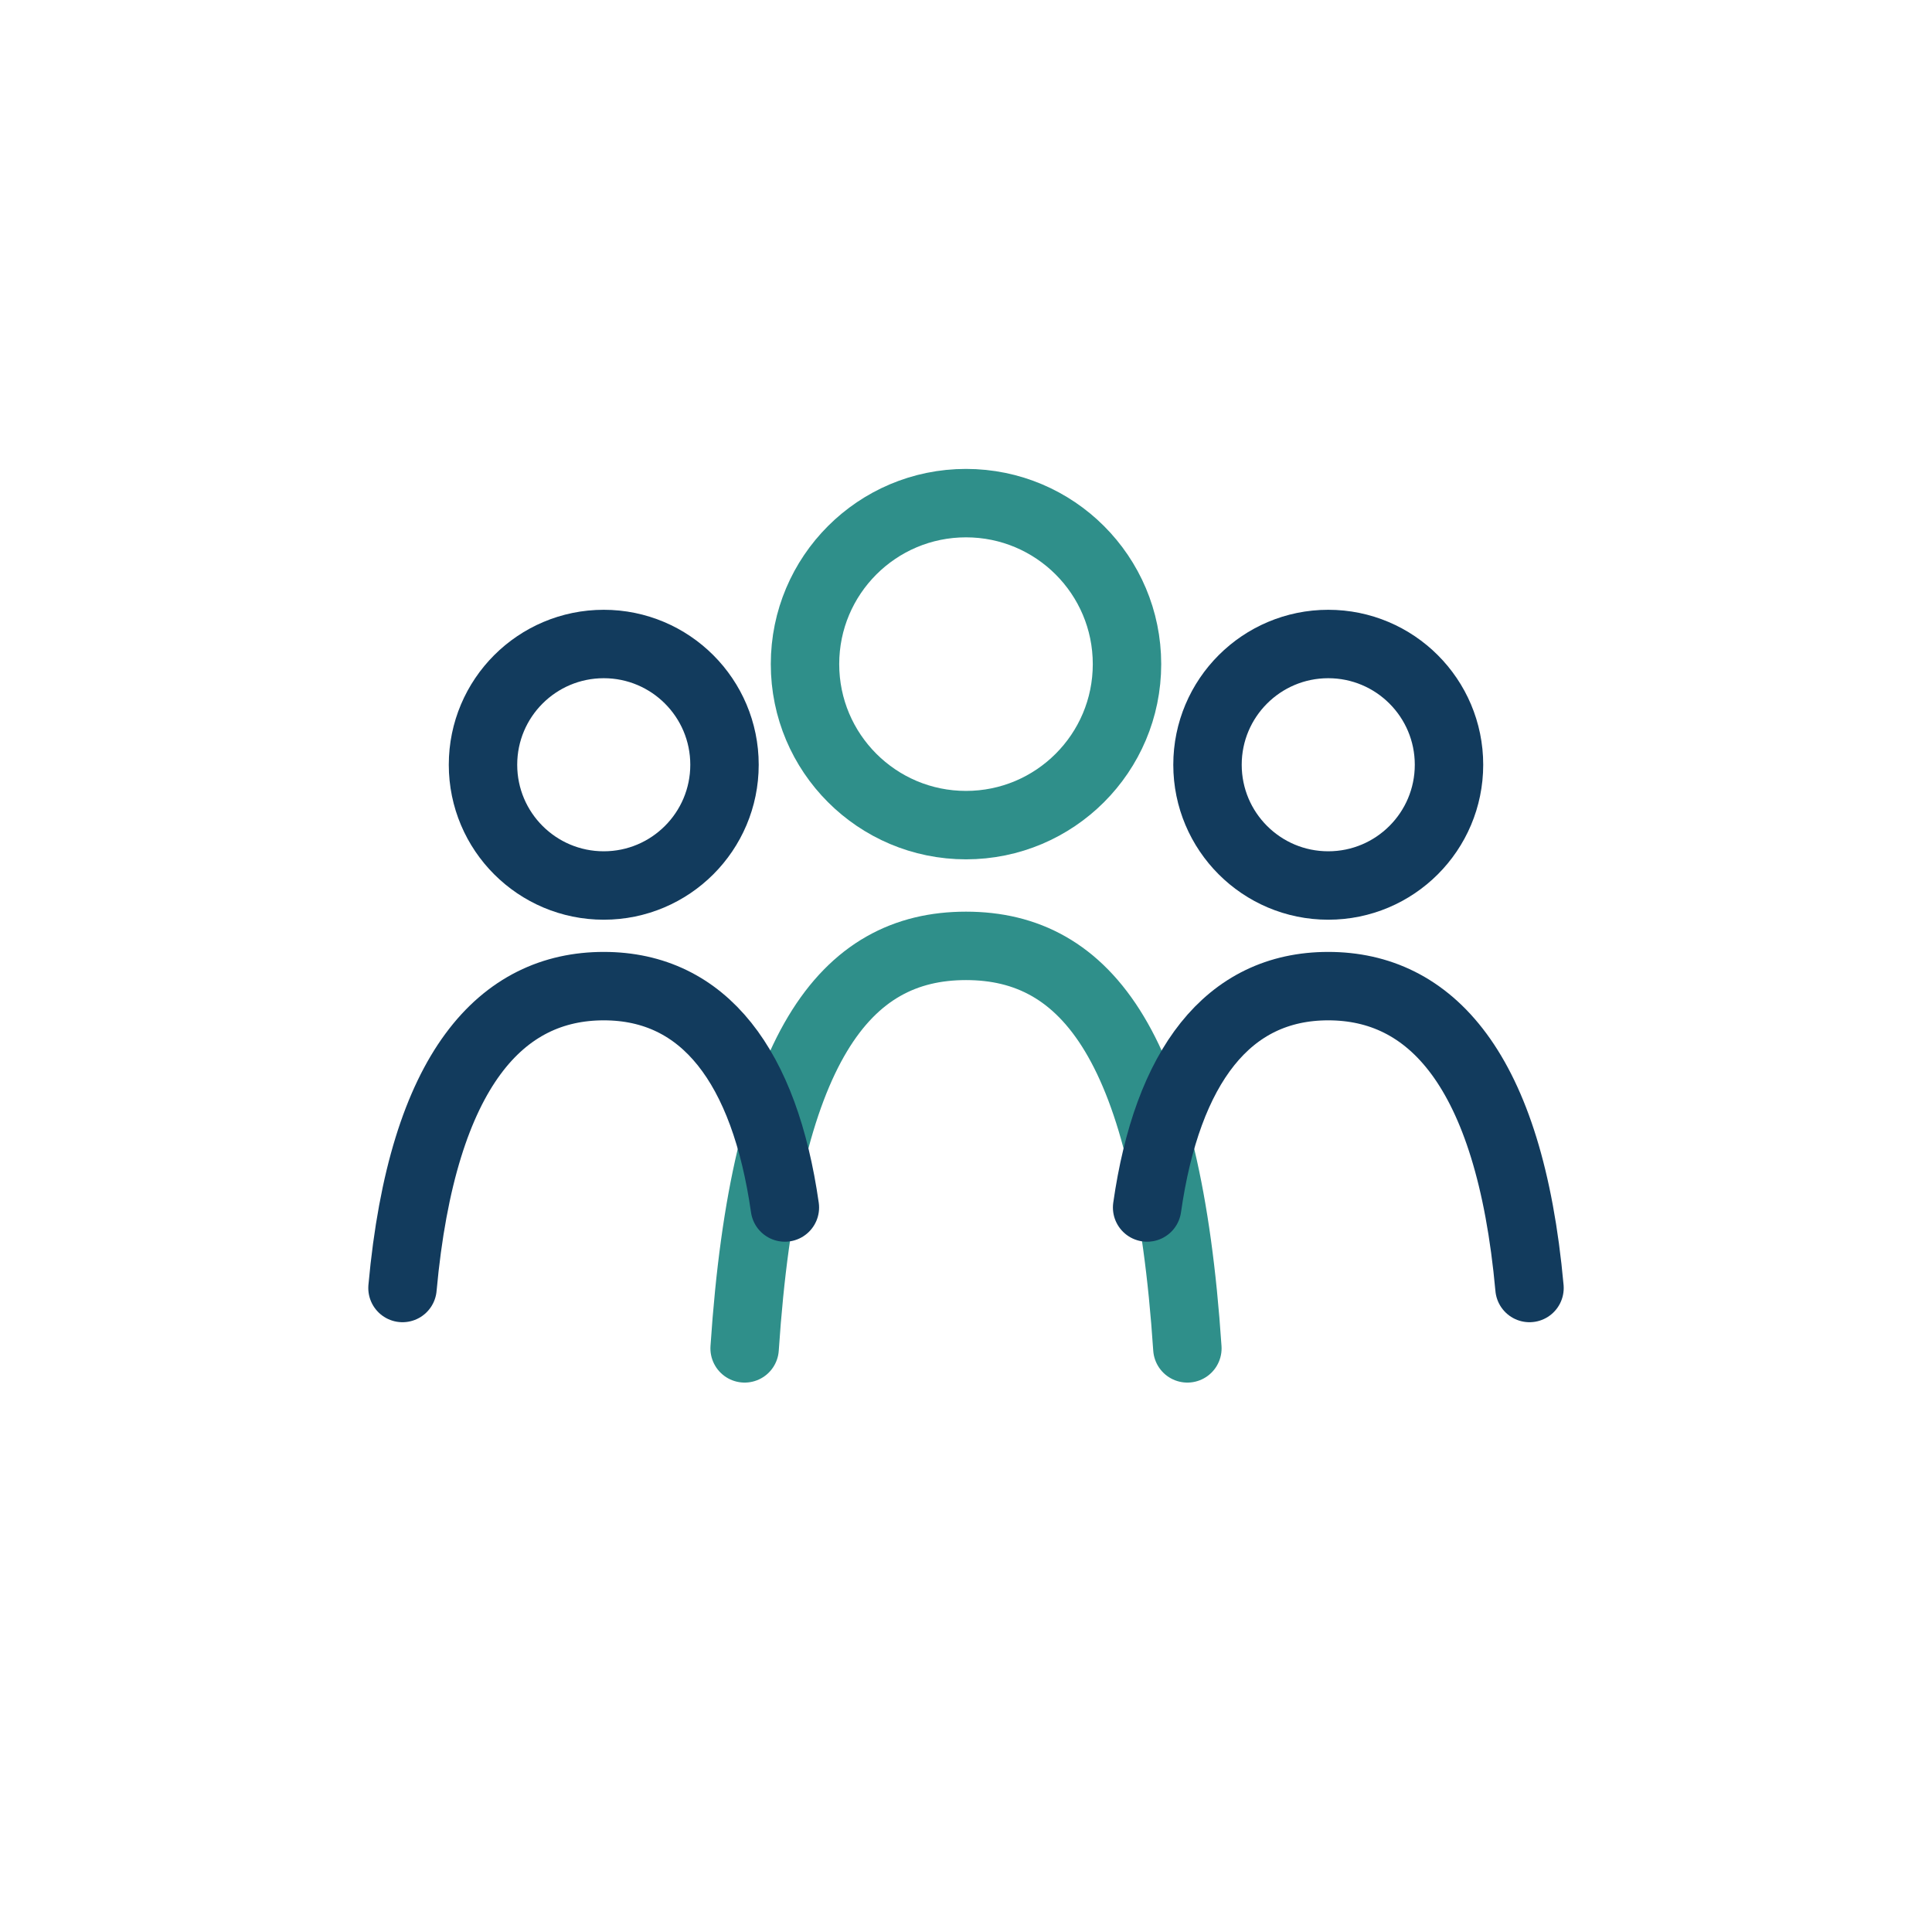
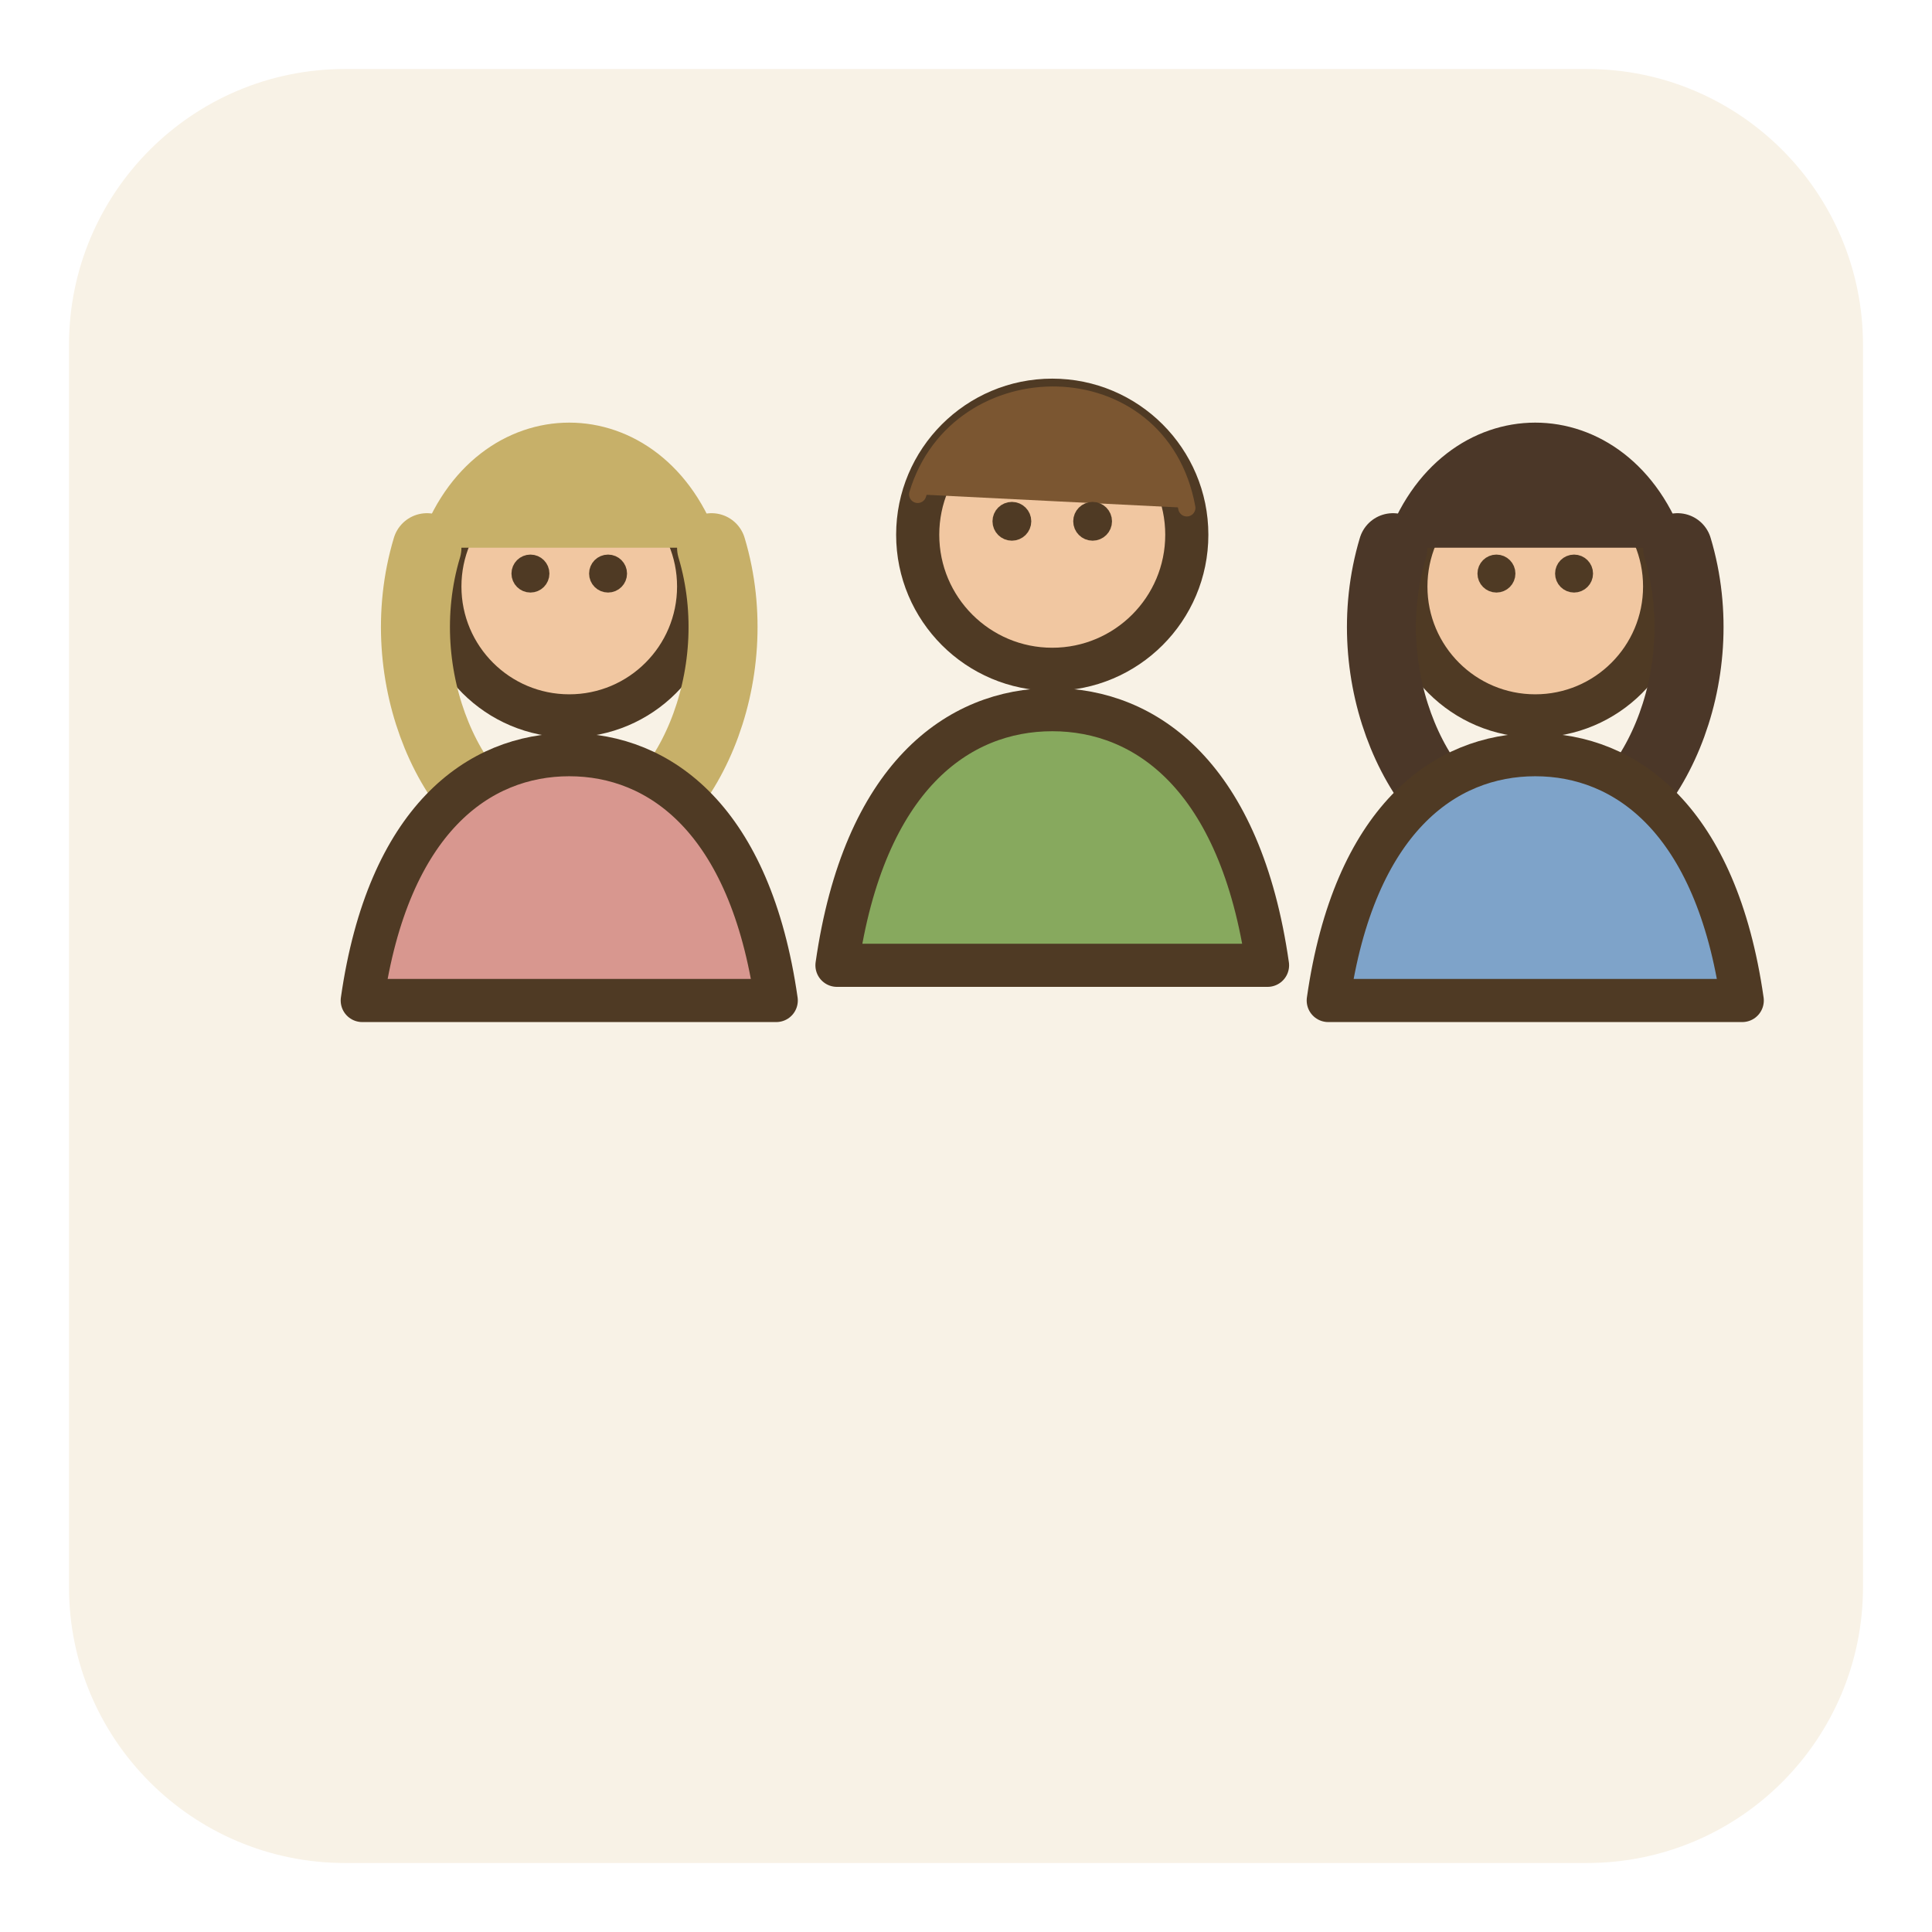
- <svg xmlns="http://www.w3.org/2000/svg" viewBox="0 0 96 96" role="img" aria-labelledby="t">
-   <g fill="none" stroke="#123B5D" stroke-width="3.4" stroke-linecap="round" stroke-linejoin="round">
-     <circle cx="48" cy="33" r="8" stroke="#2F8F8A" />
-     <circle cx="30" cy="38" r="6" stroke="#123B5D" />
-     <circle cx="66" cy="38" r="6" stroke="#123B5D" />
-     <path d="M37 67 C38 52 42 47 48 47 C54 47 58 52 59 67" stroke="#2F8F8A" />
-     <path d="M20 64 C21 53 25 49 30 49 C35 49 38 53 39 60" stroke="#123B5D" />
-     <path d="M57 60 C58 53 61 49 66 49 C71 49 75 53 76 64" stroke="#123B5D" />
-   </g>
+ <svg xmlns="http://www.w3.org/2000/svg" viewBox="0 0 112 112" role="img" aria-labelledby="title">
+   <rect x="4" y="4" width="104" height="104" rx="16" fill="#F8F2E6" />
+   <circle cx="33" cy="34" r="7.5" fill="#F1C7A1" stroke="#4F3A24" stroke-width="2.5" />
+   <path d="M 24.75 31.75 C 22.5 39.25 26.25 47.5 31.5 49.0 M 41.25 31.75 C 43.5 39.25 39.75 47.5 34.5 49.0" fill="none" stroke="#C7B069" stroke-width="4" stroke-linecap="round" stroke-linejoin="round" />
+   <path d="M 24.75 31.75 C 27.75 22.75 38.25 22.75 41.25 31.75" fill="#C7B069" stroke="#C7B069" stroke-width="1" stroke-linecap="round" stroke-linejoin="round" />
+   <circle cx="30.75" cy="33.25" r="0.6" fill="#4F3A24" stroke="#4F3A24" stroke-width="1" />
+   <circle cx="35.25" cy="33.25" r="0.6" fill="#4F3A24" stroke="#4F3A24" stroke-width="1" />
+   <path d="M 30.75 37.0 C 33 38.5 35.25 37.0" fill="none" stroke="#4F3A24" stroke-width="1.5" stroke-linecap="round" stroke-linejoin="round" />
+   <path d="M 21.0 58.0 C 22.5 47.5 27.75 43.75 33 43.75 C 38.25 43.75 43.5 47.5 45.0 58.0 Z" fill="#D8978F" stroke="#4F3A24" stroke-width="2.5" stroke-linecap="round" stroke-linejoin="round" />
+   <circle cx="61" cy="31" r="7.8" fill="#F1C7A1" stroke="#4F3A24" stroke-width="2.5" />
+   <path d="M 53.2 28.66 C 55.54 20.86 67.24 20.86 68.8 29.44" fill="#7B5631" stroke="#7B5631" stroke-width="1" stroke-linecap="round" stroke-linejoin="round" />
+   <circle cx="58.66" cy="30.22" r="0.624" fill="#4F3A24" stroke="#4F3A24" stroke-width="1" />
+   <circle cx="63.34" cy="30.22" r="0.624" fill="#4F3A24" stroke="#4F3A24" stroke-width="1" />
+   <path d="M 58.66 34.12 C 61 35.68 63.34 34.12" fill="none" stroke="#4F3A24" stroke-width="1.5" stroke-linecap="round" stroke-linejoin="round" />
+   <path d="M 48.52 55.96 C 50.08 45.04 55.54 41.14 61 41.14 C 66.46 41.14 71.92 45.04 73.48 55.96 Z" fill="#87A95E" stroke="#4F3A24" stroke-width="2.5" stroke-linecap="round" stroke-linejoin="round" />
+   <circle cx="89" cy="34" r="7.5" fill="#F1C7A1" stroke="#4F3A24" stroke-width="2.5" />
+   <path d="M 80.75 31.75 C 78.5 39.25 82.25 47.5 87.5 49.0 M 97.25 31.75 C 99.5 39.25 95.75 47.5 90.5 49.0" fill="none" stroke="#4B3728" stroke-width="4" stroke-linecap="round" stroke-linejoin="round" />
+   <path d="M 80.75 31.75 C 83.75 22.75 94.25 22.75 97.25 31.75" fill="#4B3728" stroke="#4B3728" stroke-width="1" stroke-linecap="round" stroke-linejoin="round" />
+   <circle cx="86.75" cy="33.25" r="0.6" fill="#4F3A24" stroke="#4F3A24" stroke-width="1" />
+   <circle cx="91.25" cy="33.25" r="0.6" fill="#4F3A24" stroke="#4F3A24" stroke-width="1" />
+   <path d="M 86.75 37.0 C 89 38.5 91.25 37.0" fill="none" stroke="#4F3A24" stroke-width="1.5" stroke-linecap="round" stroke-linejoin="round" />
+   <path d="M 77.0 58.0 C 78.5 47.5 83.75 43.75 89 43.75 C 94.25 43.75 99.5 47.5 101.0 58.0 Z" fill="#7EA3C9" stroke="#4F3A24" stroke-width="2.5" stroke-linecap="round" stroke-linejoin="round" />
</svg>
